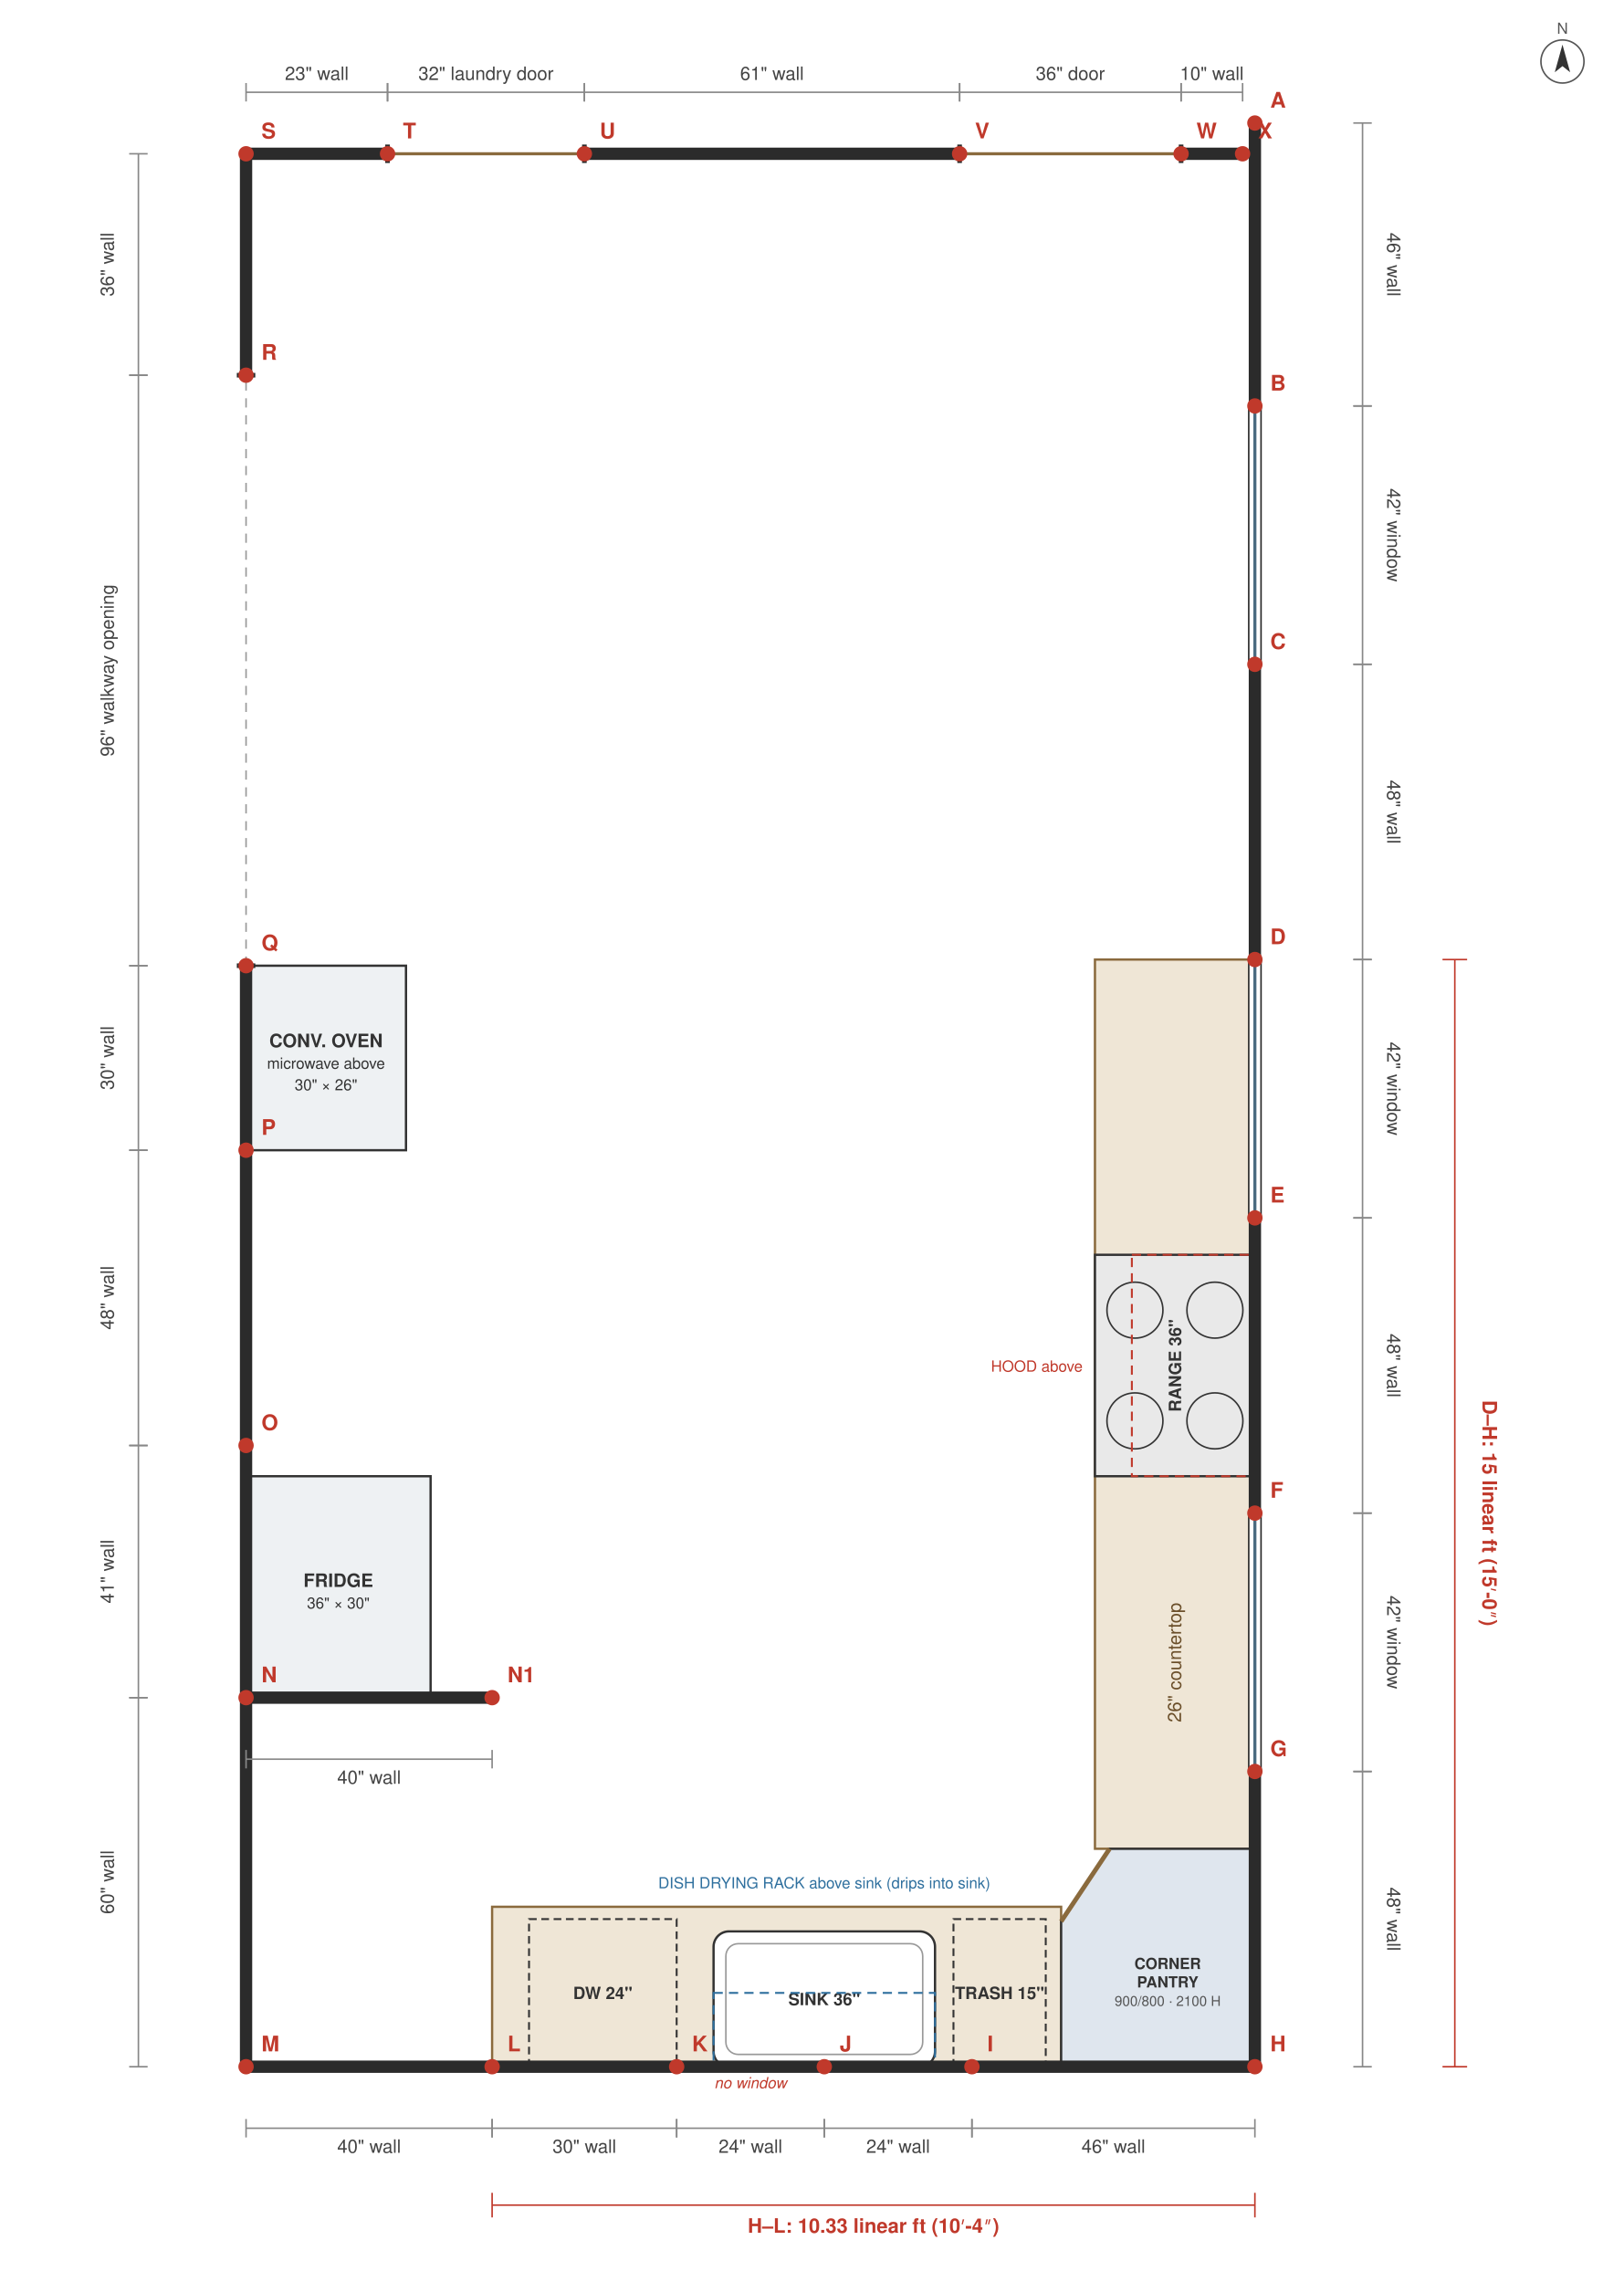
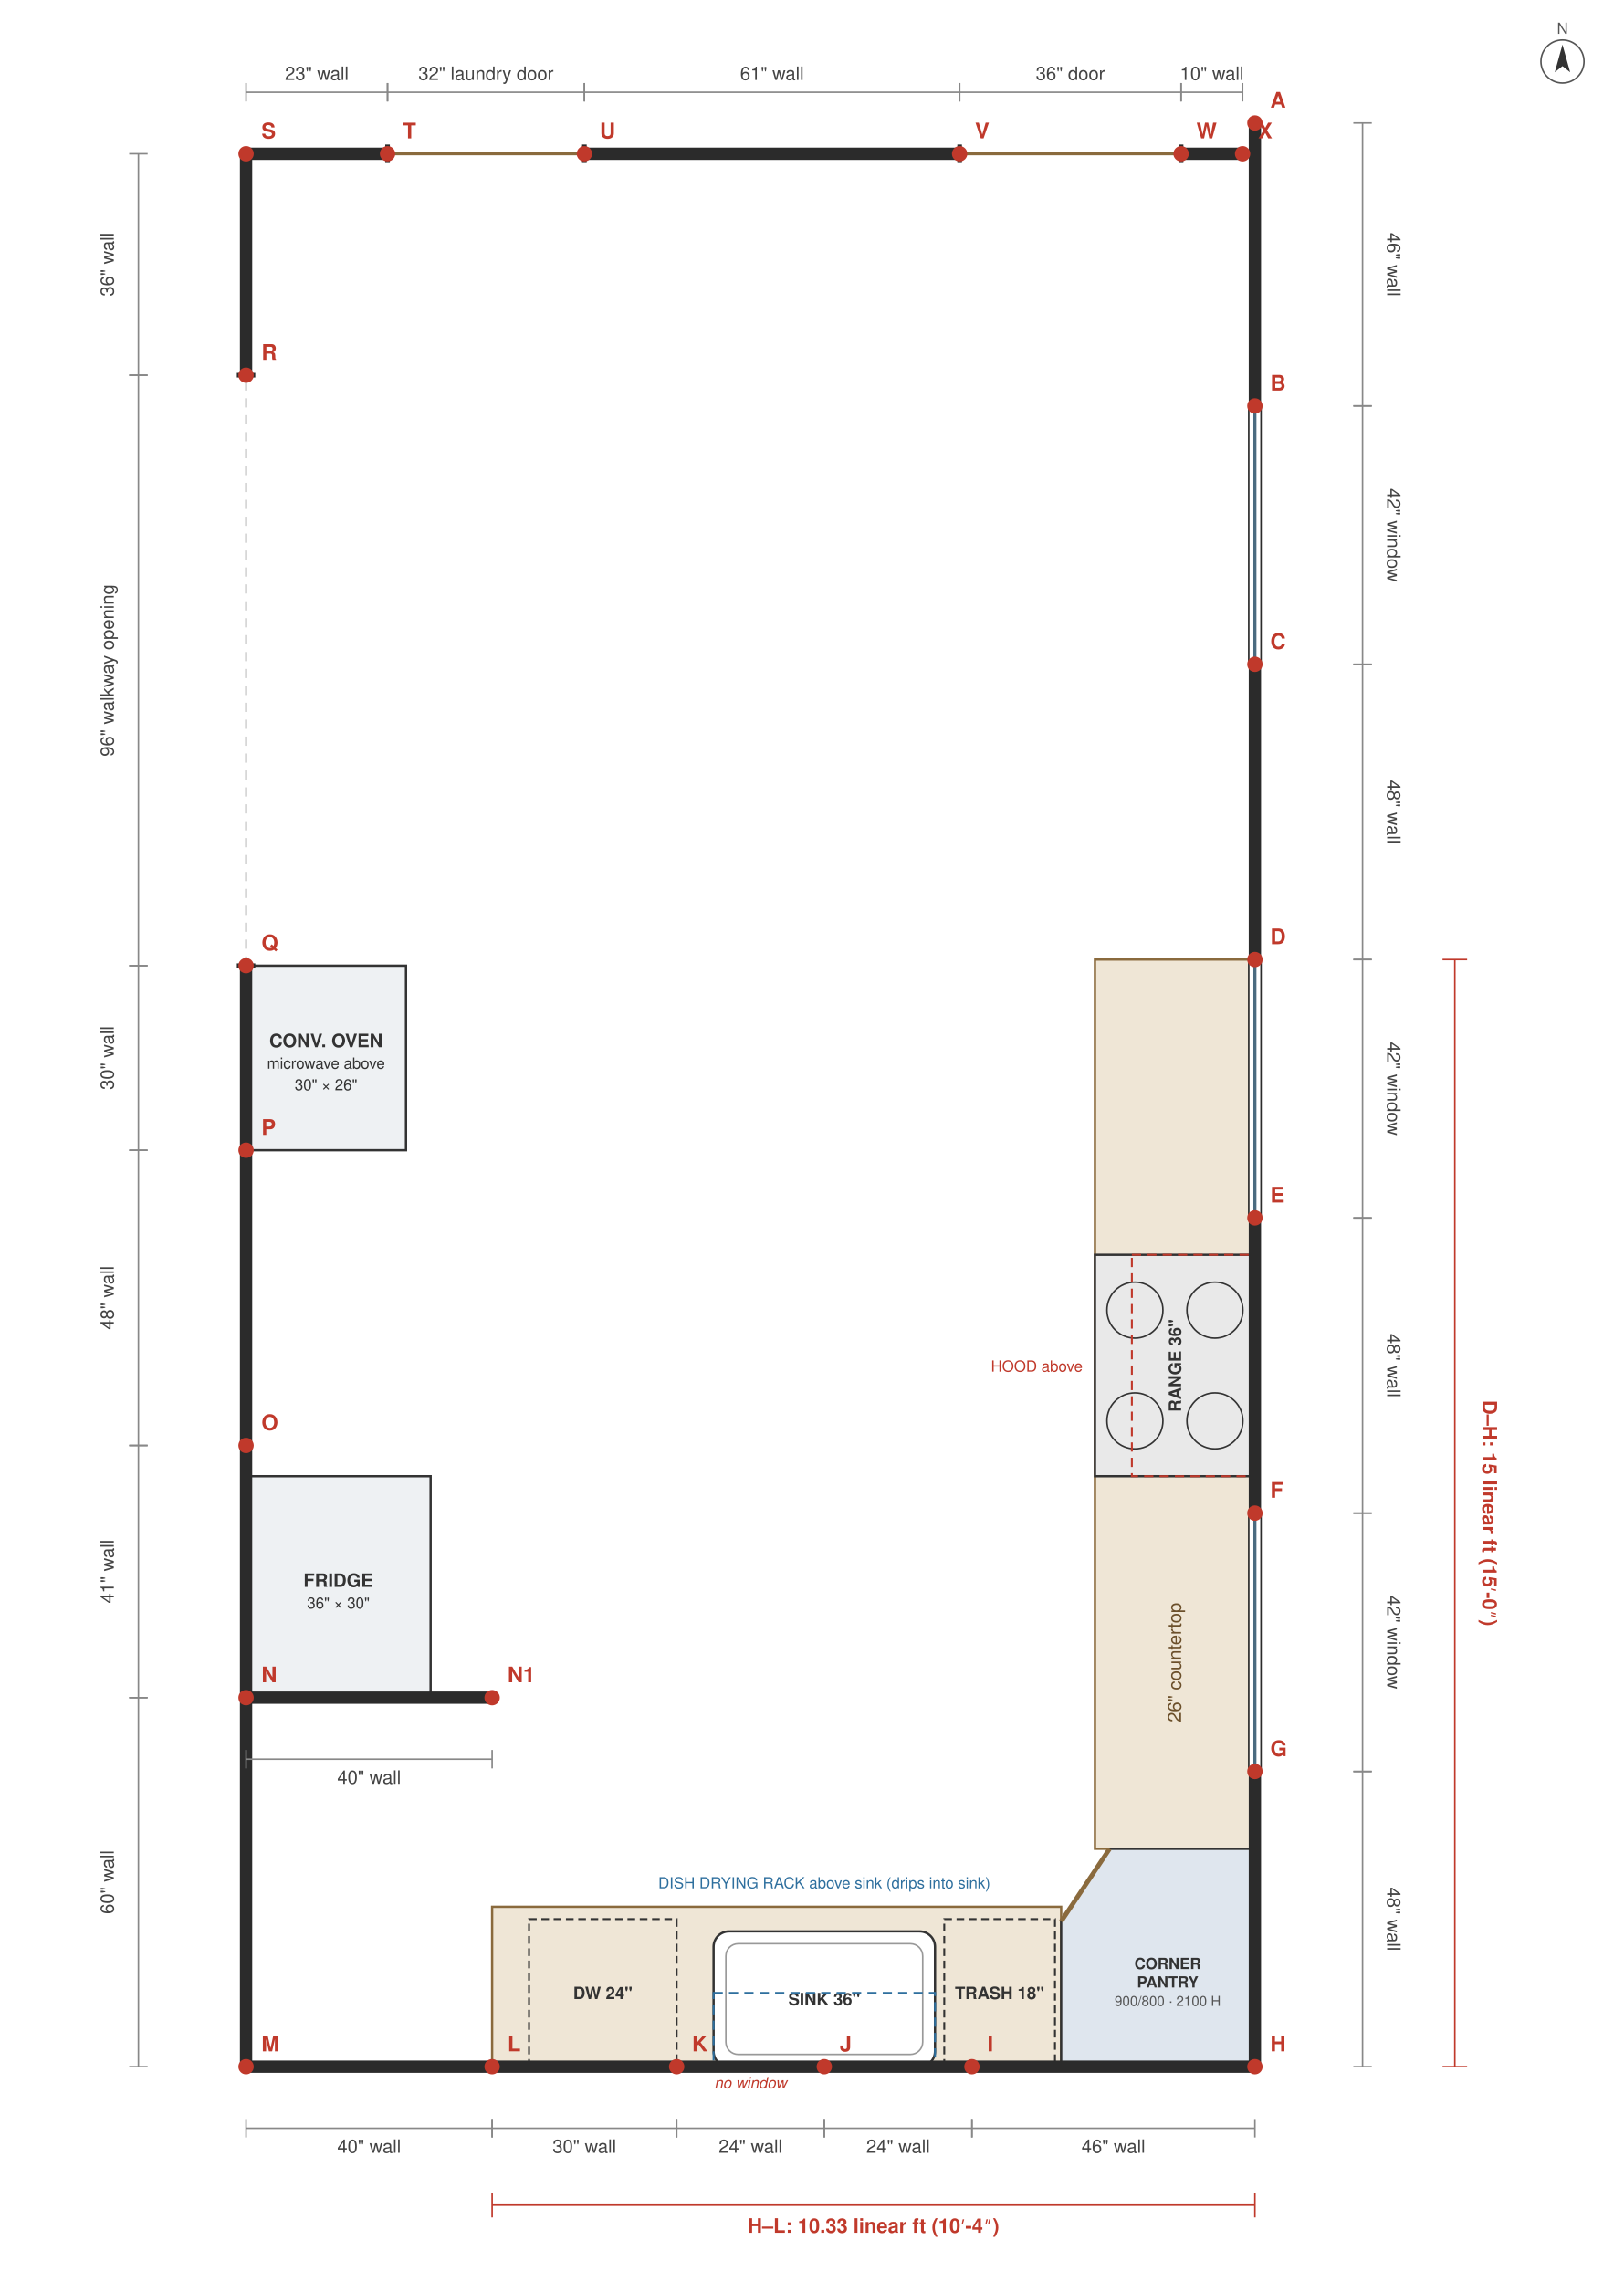
<svg xmlns="http://www.w3.org/2000/svg" viewBox="0 0 1056 1484" width="1056" height="1484" font-family="Helvetica, Arial, sans-serif">
  <rect width="1056" height="1484" fill="#ffffff" />
  <g id="north" transform="translate(1016,40)">
    <circle r="14" fill="none" stroke="#555" />
    <path d="M 0 -11 L 5 7 L 0 3 L -5 7 Z" fill="#333" />
    <text y="-18" font-size="10" fill="#555" text-anchor="middle">N</text>
  </g>
  <path id="counter-Dp" d="M 816 624 L 816 1202.268 L 712 1202.268 L 712 624 Z" fill="#efe6d6" stroke="#8a6a3d" stroke-width="1.5" />
  <text x="764.0" y="1085.134" font-size="12" fill="#6b4f2a" text-anchor="middle" transform="rotate(-90 764.0 1081.134)">26" countertop</text>
  <path id="counter-pL" d="M 690.016 1344 L 320 1344 L 320 1240 L 690.016 1240 Z" fill="#efe6d6" stroke="#8a6a3d" stroke-width="1.5" />
  <g id="appliance-fridge">
    <rect x="160" y="960" width="120" height="144" fill="#eef1f3" stroke="#333" stroke-width="1.5" />
    <text x="220.0" y="1032.0" font-size="12" font-weight="700" fill="#333" text-anchor="middle">FRIDGE</text>
    <text x="220.0" y="1046.0" font-size="10" font-weight="400" fill="#333" text-anchor="middle">36" × 30"</text>
  </g>
  <g id="appliance-conv. oven">
    <rect x="160" y="628" width="104" height="120" fill="#eef1f3" stroke="#333" stroke-width="1.5" />
    <text x="212.0" y="681.0" font-size="12" font-weight="700" fill="#333" text-anchor="middle">CONV. OVEN</text>
    <text x="212.0" y="695.0" font-size="10" font-weight="400" fill="#333" text-anchor="middle">microwave above</text>
    <text x="212.0" y="709.0" font-size="10" font-weight="400" fill="#333" text-anchor="middle">30" × 26"</text>
  </g>
  <path id="corner-pantry" d="M 816 1344 L 816 1202.268 L 721.512 1202.268 L 690.016 1249.512 L 690.016 1344 Z" fill="#dfe6ee" stroke="#333" stroke-width="1.5" />
  <line x1="721.512" y1="1202.268" x2="690.016" y2="1249.512" stroke="#8a6a3d" stroke-width="3" />
  <text x="759.307" y="1280.472" font-size="10" font-weight="700" fill="#333" text-anchor="middle">CORNER</text>
  <text x="759.307" y="1292.472" font-size="10" font-weight="700" fill="#333" text-anchor="middle">PANTRY</text>
  <text x="759.307" y="1304.472" font-size="9" fill="#555" text-anchor="middle">900/800 · 2100 H</text>
  <text x="488.0" y="1358.0" font-size="10" font-style="italic" fill="#c0392b" text-anchor="middle">no window</text>
  <g id="range-range">
    <rect x="712" y="816" width="104" height="144" fill="#e9e9e9" stroke="#333" stroke-width="1.5" />
    <circle cx="738.0" cy="852.0" r="18.2" fill="none" stroke="#333" />
    <circle cx="738.0" cy="924.0" r="18.2" fill="none" stroke="#333" />
    <circle cx="790.0" cy="852.0" r="18.2" fill="none" stroke="#333" />
    <circle cx="790.0" cy="924.0" r="18.2" fill="none" stroke="#333" />
    <text x="764.0" y="892.0" font-size="11" font-weight="700" fill="#333" text-anchor="middle" transform="rotate(-90 764.0 888.0)">RANGE 36"</text>
  </g>
  <g id="hood-hood">
    <rect x="736" y="816" width="80" height="144" fill="none" stroke="#c0392b" stroke-width="1.25" stroke-dasharray="6 4" />
    <text x="704" y="892.0" font-size="10" fill="#c0392b" text-anchor="end">HOOD above</text>
  </g>
  <g id="sink-sink">
    <rect x="464" y="1256" width="144" height="88" rx="10" fill="#fff" stroke="#333" stroke-width="1.5" />
    <rect x="472" y="1264" width="128" height="72" rx="8" fill="none" stroke="#999" />
    <text x="536.0" y="1304.0" font-size="11" font-weight="700" fill="#333" text-anchor="middle">SINK 36"</text>
  </g>
  <g id="rack-dish">
    <rect x="464" y="1296" width="144" height="48" fill="none" stroke="#2e6f9e" stroke-width="1.25" stroke-dasharray="6 4" />
    <text x="536.0" y="1228" font-size="10" fill="#2e6f9e" text-anchor="middle">DISH DRYING RACK above sink (drips into sink)</text>
  </g>
  <g id="under-dw">
    <rect x="344" y="1248" width="96" height="96" fill="none" stroke="#333" stroke-width="1.25" stroke-dasharray="5 3" />
    <text x="392.0" y="1300.0" font-size="11" font-weight="700" fill="#333" text-anchor="middle">DW 24"</text>
  </g>
  <g id="under-trash">
-     <rect x="620" y="1248" width="60" height="96" fill="none" stroke="#333" stroke-width="1.25" stroke-dasharray="5 3" />
-     <text x="650.0" y="1300.0" font-size="11" font-weight="700" fill="#333" text-anchor="middle">TRASH 15"</text>
+     <rect x="614.0" y="1248" width="72.0" height="96" fill="none" stroke="#333" stroke-width="1.25" stroke-dasharray="5 3" />
+     <text x="650.0" y="1300.0" font-size="11" font-weight="700" fill="#333" text-anchor="middle">TRASH 18"</text>
  </g>
  <line id="wall-AB" x1="816" y1="80" x2="816" y2="264" stroke="#2b2b2b" stroke-width="8" />
  <g stroke="#888">
    <line x1="886" y1="80" x2="886" y2="264" />
    <line x1="880" y1="80" x2="892" y2="80" />
    <line x1="880" y1="264" x2="892" y2="264" />
  </g>
  <text x="902" y="172.0" font-size="12" fill="#444" text-anchor="middle" transform="rotate(90 902 172.0)">46" wall</text>
  <g id="window-BC">
    <rect x="812" y="264" width="8" height="168" fill="#fff" stroke="#2b2b2b" />
    <line x1="816" y1="264" x2="816" y2="432" stroke="#4a6b80" stroke-width="2" />
  </g>
  <g stroke="#888">
    <line x1="886" y1="264" x2="886" y2="432" />
    <line x1="880" y1="264" x2="892" y2="264" />
    <line x1="880" y1="432" x2="892" y2="432" />
  </g>
  <text x="902" y="348.0" font-size="12" fill="#444" text-anchor="middle" transform="rotate(90 902 348.0)">42" window</text>
  <line id="wall-CD" x1="816" y1="432" x2="816" y2="624" stroke="#2b2b2b" stroke-width="8" />
  <g stroke="#888">
    <line x1="886" y1="432" x2="886" y2="624" />
    <line x1="880" y1="432" x2="892" y2="432" />
    <line x1="880" y1="624" x2="892" y2="624" />
  </g>
  <text x="902" y="528.0" font-size="12" fill="#444" text-anchor="middle" transform="rotate(90 902 528.0)">48" wall</text>
  <g id="window-DE">
    <rect x="812" y="624" width="8" height="168" fill="#fff" stroke="#2b2b2b" />
    <line x1="816" y1="624" x2="816" y2="792" stroke="#4a6b80" stroke-width="2" />
  </g>
  <g stroke="#888">
    <line x1="886" y1="624" x2="886" y2="792" />
    <line x1="880" y1="624" x2="892" y2="624" />
    <line x1="880" y1="792" x2="892" y2="792" />
  </g>
  <text x="902" y="708.0" font-size="12" fill="#444" text-anchor="middle" transform="rotate(90 902 708.0)">42" window</text>
  <line id="wall-EF" x1="816" y1="792" x2="816" y2="984" stroke="#2b2b2b" stroke-width="8" />
  <g stroke="#888">
    <line x1="886" y1="792" x2="886" y2="984" />
    <line x1="880" y1="792" x2="892" y2="792" />
    <line x1="880" y1="984" x2="892" y2="984" />
  </g>
  <text x="902" y="888.0" font-size="12" fill="#444" text-anchor="middle" transform="rotate(90 902 888.0)">48" wall</text>
  <g id="window-FG">
    <rect x="812" y="984" width="8" height="168" fill="#fff" stroke="#2b2b2b" />
    <line x1="816" y1="984" x2="816" y2="1152" stroke="#4a6b80" stroke-width="2" />
  </g>
  <g stroke="#888">
    <line x1="886" y1="984" x2="886" y2="1152" />
    <line x1="880" y1="984" x2="892" y2="984" />
    <line x1="880" y1="1152" x2="892" y2="1152" />
  </g>
  <text x="902" y="1068.0" font-size="12" fill="#444" text-anchor="middle" transform="rotate(90 902 1068.0)">42" window</text>
  <line id="wall-GH" x1="816" y1="1152" x2="816" y2="1344" stroke="#2b2b2b" stroke-width="8" />
  <g stroke="#888">
    <line x1="886" y1="1152" x2="886" y2="1344" />
    <line x1="880" y1="1152" x2="892" y2="1152" />
    <line x1="880" y1="1344" x2="892" y2="1344" />
  </g>
  <text x="902" y="1248.0" font-size="12" fill="#444" text-anchor="middle" transform="rotate(90 902 1248.0)">48" wall</text>
  <line id="wall-HI" x1="816" y1="1344" x2="632" y2="1344" stroke="#2b2b2b" stroke-width="8" />
  <g stroke="#888">
    <line x1="816" y1="1384" x2="632" y2="1384" />
    <line x1="816" y1="1378" x2="816" y2="1390" />
    <line x1="632" y1="1378" x2="632" y2="1390" />
  </g>
  <text x="724.0" y="1400" font-size="12" fill="#444" text-anchor="middle">46" wall</text>
  <line id="wall-IJ" x1="632" y1="1344" x2="536" y2="1344" stroke="#2b2b2b" stroke-width="8" />
  <g stroke="#888">
    <line x1="632" y1="1384" x2="536" y2="1384" />
    <line x1="632" y1="1378" x2="632" y2="1390" />
    <line x1="536" y1="1378" x2="536" y2="1390" />
  </g>
  <text x="584.0" y="1400" font-size="12" fill="#444" text-anchor="middle">24" wall</text>
  <line id="wall-JK" x1="536" y1="1344" x2="440" y2="1344" stroke="#2b2b2b" stroke-width="8" />
  <g stroke="#888">
    <line x1="536" y1="1384" x2="440" y2="1384" />
    <line x1="536" y1="1378" x2="536" y2="1390" />
    <line x1="440" y1="1378" x2="440" y2="1390" />
  </g>
  <text x="488.0" y="1400" font-size="12" fill="#444" text-anchor="middle">24" wall</text>
  <line id="wall-KL" x1="440" y1="1344" x2="320" y2="1344" stroke="#2b2b2b" stroke-width="8" />
  <g stroke="#888">
    <line x1="440" y1="1384" x2="320" y2="1384" />
    <line x1="440" y1="1378" x2="440" y2="1390" />
    <line x1="320" y1="1378" x2="320" y2="1390" />
  </g>
  <text x="380.0" y="1400" font-size="12" fill="#444" text-anchor="middle">30" wall</text>
  <line id="wall-LM" x1="320" y1="1344" x2="160" y2="1344" stroke="#2b2b2b" stroke-width="8" />
  <g stroke="#888">
    <line x1="320" y1="1384" x2="160" y2="1384" />
    <line x1="320" y1="1378" x2="320" y2="1390" />
    <line x1="160" y1="1378" x2="160" y2="1390" />
  </g>
  <text x="240.0" y="1400" font-size="12" fill="#444" text-anchor="middle">40" wall</text>
  <line id="wall-MN" x1="160" y1="1344" x2="160" y2="1104" stroke="#2b2b2b" stroke-width="8" />
  <g stroke="#888">
    <line x1="90" y1="1344" x2="90" y2="1104" />
    <line x1="84" y1="1344" x2="96" y2="1344" />
    <line x1="84" y1="1104" x2="96" y2="1104" />
  </g>
  <text x="74" y="1224.0" font-size="12" fill="#444" text-anchor="middle" transform="rotate(-90 74 1224.0)">60" wall</text>
  <line id="wall-NN1" x1="160" y1="1104" x2="320" y2="1104" stroke="#2b2b2b" stroke-width="8" />
  <g stroke="#888">
    <line x1="160" y1="1144" x2="320" y2="1144" />
    <line x1="160" y1="1138" x2="160" y2="1150" />
    <line x1="320" y1="1138" x2="320" y2="1150" />
  </g>
  <text x="240.0" y="1160" font-size="12" fill="#444" text-anchor="middle">40" wall</text>
  <line id="wall-NO" x1="160" y1="1104" x2="160" y2="940" stroke="#2b2b2b" stroke-width="8" />
  <g stroke="#888">
    <line x1="90" y1="1104" x2="90" y2="940" />
    <line x1="84" y1="1104" x2="96" y2="1104" />
    <line x1="84" y1="940" x2="96" y2="940" />
  </g>
  <text x="74" y="1022.0" font-size="12" fill="#444" text-anchor="middle" transform="rotate(-90 74 1022.0)">41" wall</text>
  <line id="wall-OP" x1="160" y1="940" x2="160" y2="748" stroke="#2b2b2b" stroke-width="8" />
  <g stroke="#888">
    <line x1="90" y1="940" x2="90" y2="748" />
    <line x1="84" y1="940" x2="96" y2="940" />
    <line x1="84" y1="748" x2="96" y2="748" />
  </g>
  <text x="74" y="844.0" font-size="12" fill="#444" text-anchor="middle" transform="rotate(-90 74 844.0)">48" wall</text>
  <line id="wall-PQ" x1="160" y1="748" x2="160" y2="628" stroke="#2b2b2b" stroke-width="8" />
  <g stroke="#888">
    <line x1="90" y1="748" x2="90" y2="628" />
    <line x1="84" y1="748" x2="96" y2="748" />
    <line x1="84" y1="628" x2="96" y2="628" />
  </g>
  <text x="74" y="688.0" font-size="12" fill="#444" text-anchor="middle" transform="rotate(-90 74 688.0)">30" wall</text>
  <g id="opening-QR" stroke="#2b2b2b">
    <line x1="160" y1="628" x2="160" y2="244" stroke="#999" stroke-dasharray="6 5" />
    <line x1="154" y1="628" x2="166" y2="628" stroke-width="3" />
    <line x1="154" y1="244" x2="166" y2="244" stroke-width="3" />
  </g>
  <g stroke="#888">
    <line x1="90" y1="628" x2="90" y2="244" />
    <line x1="84" y1="628" x2="96" y2="628" />
    <line x1="84" y1="244" x2="96" y2="244" />
  </g>
  <text x="74" y="436.0" font-size="12" fill="#444" text-anchor="middle" transform="rotate(-90 74 436.0)">96" walkway opening</text>
  <line id="wall-RS" x1="160" y1="244" x2="160" y2="100" stroke="#2b2b2b" stroke-width="8" />
  <g stroke="#888">
    <line x1="90" y1="244" x2="90" y2="100" />
    <line x1="84" y1="244" x2="96" y2="244" />
    <line x1="84" y1="100" x2="96" y2="100" />
  </g>
  <text x="74" y="172.0" font-size="12" fill="#444" text-anchor="middle" transform="rotate(-90 74 172.0)">36" wall</text>
  <line id="wall-ST" x1="160" y1="100" x2="252" y2="100" stroke="#2b2b2b" stroke-width="8" />
  <g stroke="#888">
    <line x1="160" y1="60" x2="252" y2="60" />
    <line x1="160" y1="54" x2="160" y2="66" />
    <line x1="252" y1="54" x2="252" y2="66" />
  </g>
  <text x="206.0" y="52" font-size="12" fill="#444" text-anchor="middle">23" wall</text>
  <g id="door-TU" stroke="#2b2b2b">
    <line x1="252" y1="100" x2="380" y2="100" stroke="#8a6a3d" stroke-width="2" />
    <line x1="252" y1="94" x2="252" y2="106" stroke-width="3" />
    <line x1="380" y1="94" x2="380" y2="106" stroke-width="3" />
  </g>
  <g stroke="#888">
    <line x1="252" y1="60" x2="380" y2="60" />
    <line x1="252" y1="54" x2="252" y2="66" />
    <line x1="380" y1="54" x2="380" y2="66" />
  </g>
  <text x="316.0" y="52" font-size="12" fill="#444" text-anchor="middle">32" laundry door</text>
  <line id="wall-UV" x1="380" y1="100" x2="624" y2="100" stroke="#2b2b2b" stroke-width="8" />
  <g stroke="#888">
    <line x1="380" y1="60" x2="624" y2="60" />
    <line x1="380" y1="54" x2="380" y2="66" />
    <line x1="624" y1="54" x2="624" y2="66" />
  </g>
  <text x="502.0" y="52" font-size="12" fill="#444" text-anchor="middle">61" wall</text>
  <g id="door-VW" stroke="#2b2b2b">
    <line x1="624" y1="100" x2="768" y2="100" stroke="#8a6a3d" stroke-width="2" />
    <line x1="624" y1="94" x2="624" y2="106" stroke-width="3" />
    <line x1="768" y1="94" x2="768" y2="106" stroke-width="3" />
  </g>
  <g stroke="#888">
    <line x1="624" y1="60" x2="768" y2="60" />
    <line x1="624" y1="54" x2="624" y2="66" />
    <line x1="768" y1="54" x2="768" y2="66" />
  </g>
  <text x="696.0" y="52" font-size="12" fill="#444" text-anchor="middle">36" door</text>
  <line id="wall-WX" x1="768" y1="100" x2="808" y2="100" stroke="#2b2b2b" stroke-width="8" />
  <g stroke="#888">
    <line x1="768" y1="60" x2="808" y2="60" />
    <line x1="768" y1="54" x2="768" y2="66" />
    <line x1="808" y1="54" x2="808" y2="66" />
  </g>
  <text x="788.0" y="52" font-size="12" fill="#444" text-anchor="middle">10" wall</text>
  <g stroke="#c0392b">
    <line x1="946" y1="624" x2="946" y2="1344" />
    <line x1="938" y1="624" x2="954" y2="624" />
    <line x1="938" y1="1344" x2="954" y2="1344" />
  </g>
  <text x="964" y="984.0" font-size="13" font-weight="700" fill="#c0392b" text-anchor="middle" transform="rotate(90 964 984.0)">D–H: 15 linear ft (15′-0″)</text>
  <g stroke="#c0392b">
    <line x1="816" y1="1434" x2="320" y2="1434" />
    <line x1="816" y1="1426" x2="816" y2="1442" />
    <line x1="320" y1="1426" x2="320" y2="1442" />
  </g>
  <text x="568.0" y="1452" font-size="13" font-weight="700" fill="#c0392b" text-anchor="middle">H–L: 10.33 linear ft (10′-4″)</text>
  <g font-size="14" font-weight="700" fill="#c0392b">
    <circle cx="816" cy="80" r="5" />
    <text x="826" y="70">A</text>
    <circle cx="816" cy="264" r="5" />
    <text x="826" y="254">B</text>
    <circle cx="816" cy="432" r="5" />
    <text x="826" y="422">C</text>
    <circle cx="816" cy="624" r="5" />
    <text x="826" y="614">D</text>
    <circle cx="816" cy="792" r="5" />
    <text x="826" y="782">E</text>
    <circle cx="816" cy="984" r="5" />
    <text x="826" y="974">F</text>
    <circle cx="816" cy="1152" r="5" />
    <text x="826" y="1142">G</text>
    <circle cx="816" cy="1344" r="5" />
    <text x="826" y="1334">H</text>
    <circle cx="632" cy="1344" r="5" />
    <text x="642" y="1334">I</text>
    <circle cx="536" cy="1344" r="5" />
    <text x="546" y="1334">J</text>
    <circle cx="440" cy="1344" r="5" />
    <text x="450" y="1334">K</text>
    <circle cx="320" cy="1344" r="5" />
    <text x="330" y="1334">L</text>
    <circle cx="160" cy="1344" r="5" />
    <text x="170" y="1334">M</text>
    <circle cx="160" cy="1104" r="5" />
    <text x="170" y="1094">N</text>
    <circle cx="320" cy="1104" r="5" />
    <text x="330" y="1094">N1</text>
    <circle cx="160" cy="940" r="5" />
    <text x="170" y="930">O</text>
    <circle cx="160" cy="748" r="5" />
    <text x="170" y="738">P</text>
    <circle cx="160" cy="628" r="5" />
    <text x="170" y="618">Q</text>
    <circle cx="160" cy="244" r="5" />
    <text x="170" y="234">R</text>
    <circle cx="160" cy="100" r="5" />
    <text x="170" y="90">S</text>
    <circle cx="252" cy="100" r="5" />
    <text x="262" y="90">T</text>
    <circle cx="380" cy="100" r="5" />
    <text x="390" y="90">U</text>
    <circle cx="624" cy="100" r="5" />
    <text x="634" y="90">V</text>
    <circle cx="768" cy="100" r="5" />
    <text x="778" y="90">W</text>
    <circle cx="808" cy="100" r="5" />
    <text x="818" y="90">X</text>
  </g>
</svg>
